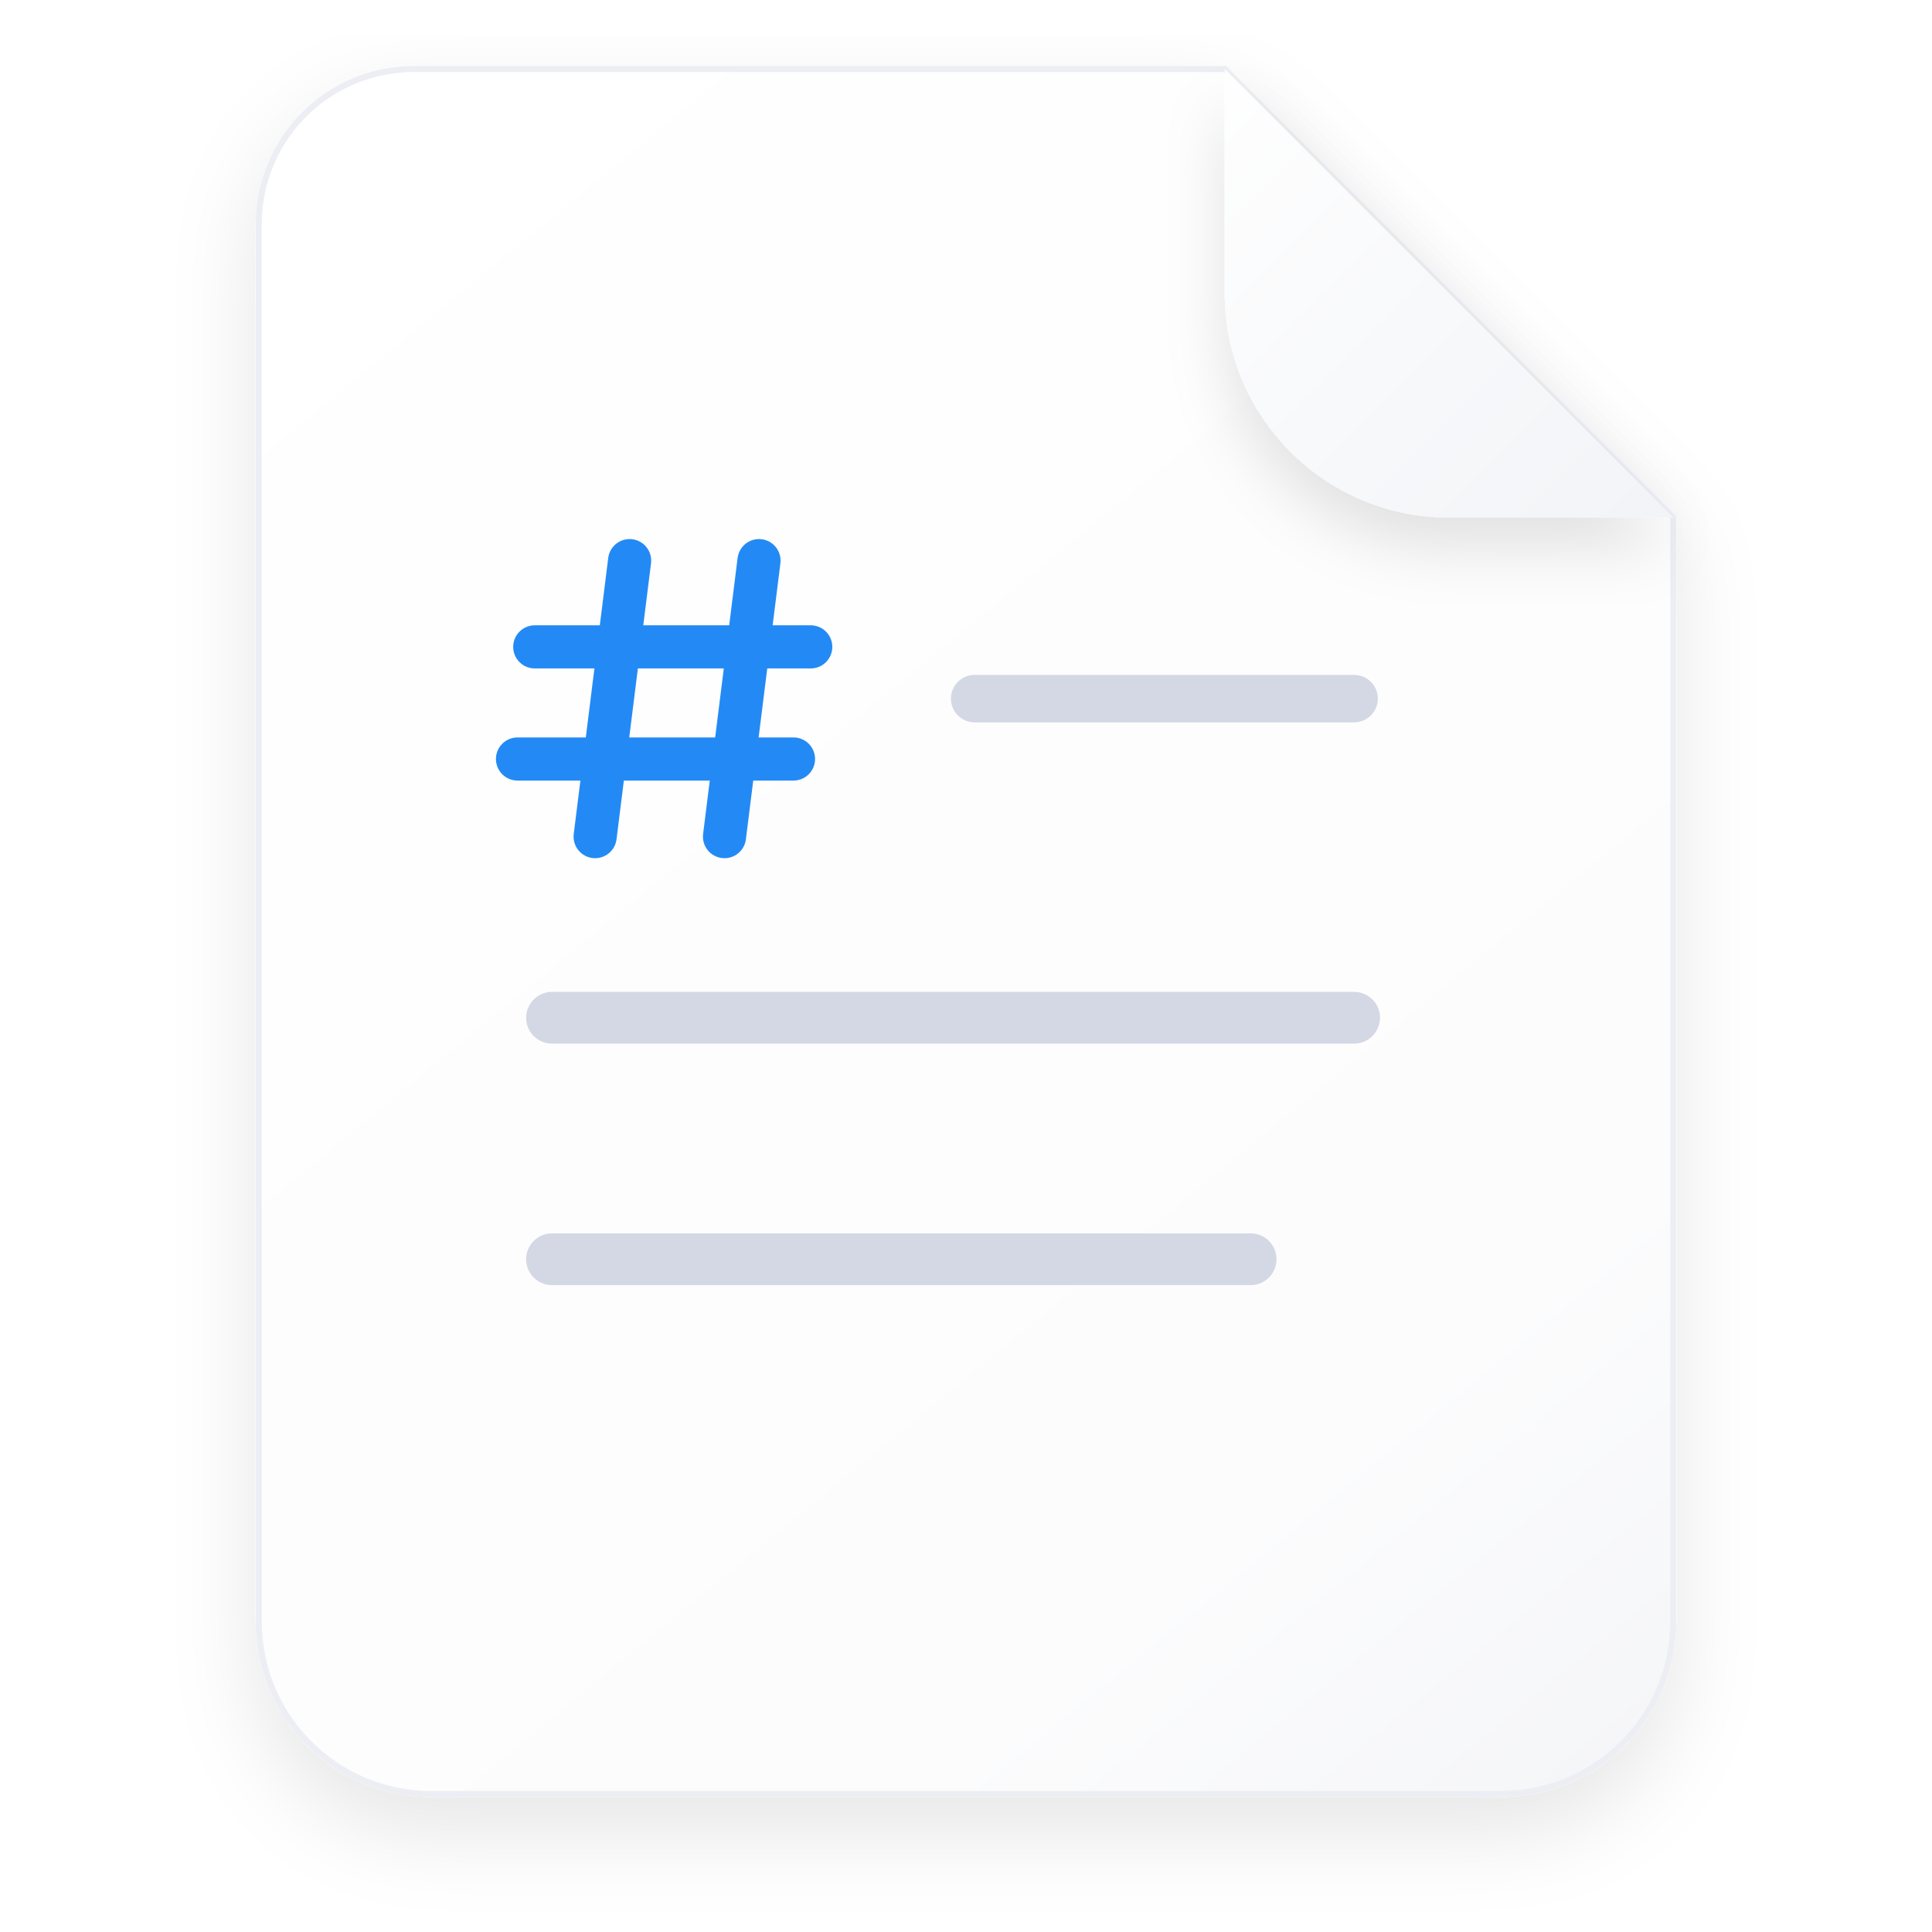
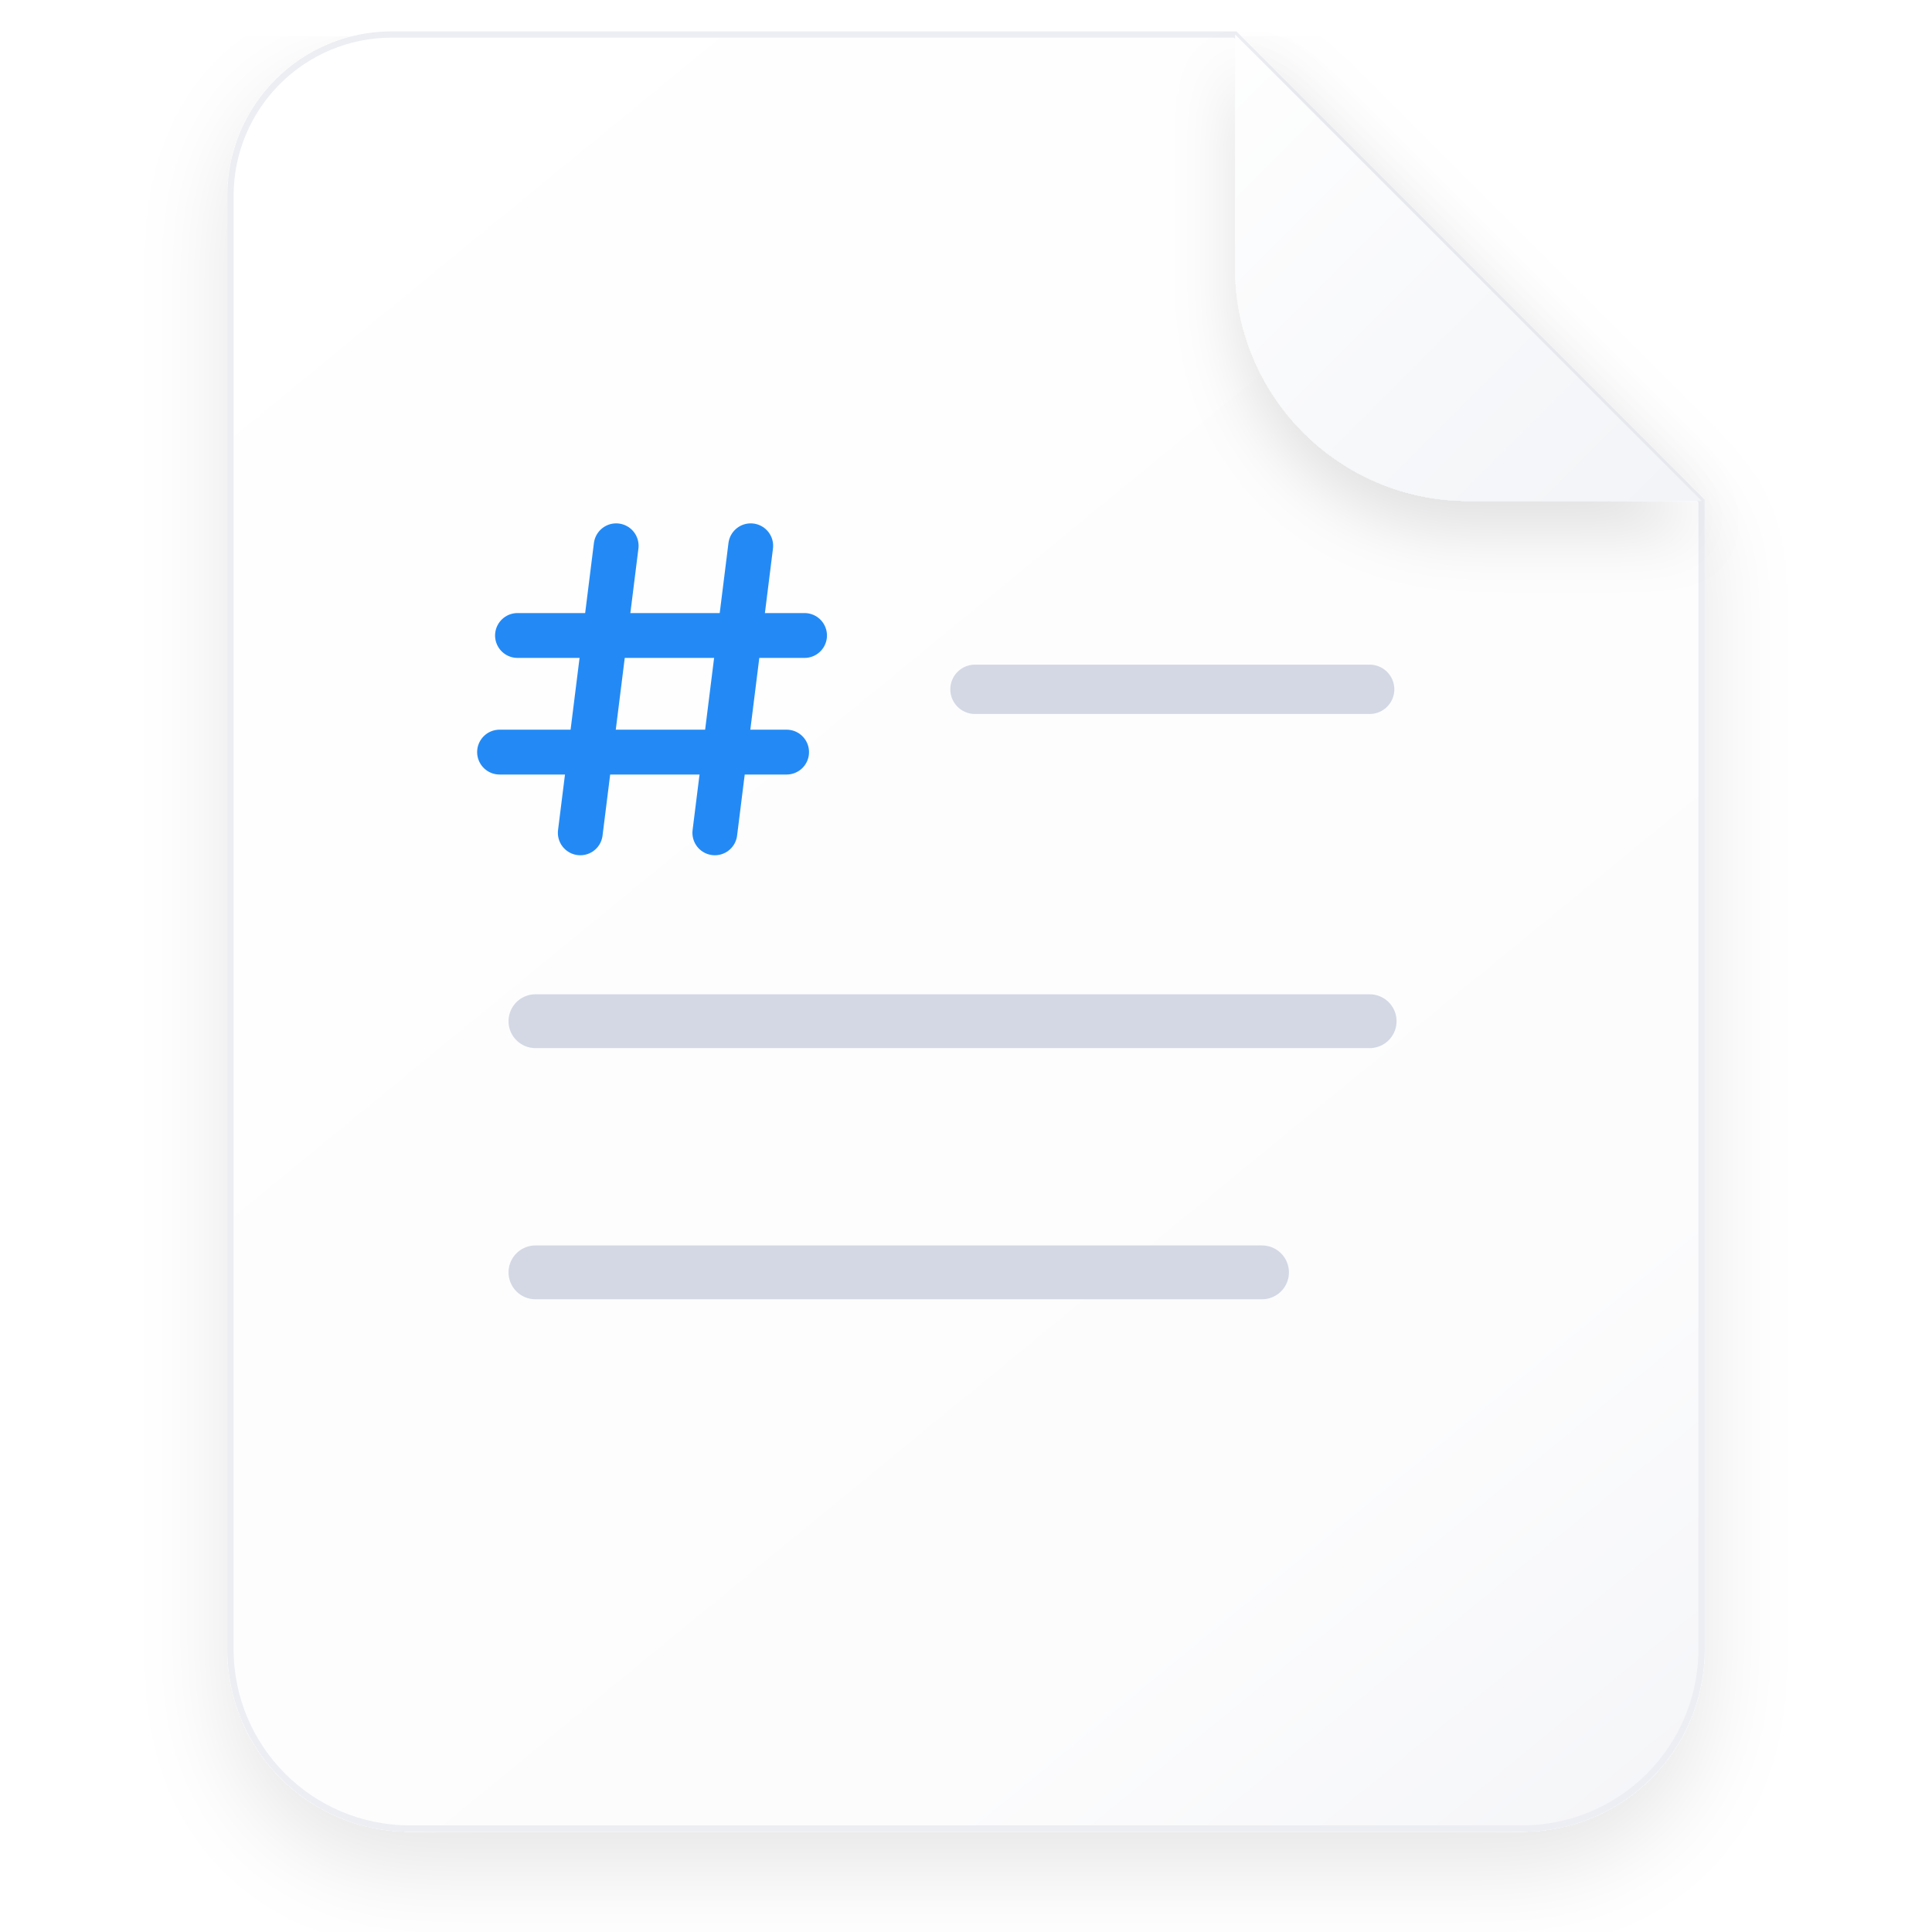
<svg xmlns="http://www.w3.org/2000/svg" width="448" height="448" viewBox="32 40 448 448" fill="none">
  <defs>
    <linearGradient id="paper" x1="96" y1="56" x2="424" y2="456" gradientUnits="userSpaceOnUse">
      <stop offset="0" stop-color="#FFFFFF" />
      <stop offset="0.78" stop-color="#FCFCFD" />
      <stop offset="1" stop-color="#F4F5F8" />
    </linearGradient>
    <linearGradient id="fold" x1="304" y1="56" x2="430" y2="182" gradientUnits="userSpaceOnUse">
      <stop offset="0" stop-color="#FFFFFF" />
      <stop offset="1" stop-color="#F0F2F6" />
    </linearGradient>
    <filter id="paperShadow" x="68" y="34" width="392" height="452" filterUnits="userSpaceOnUse" color-interpolation-filters="sRGB">
      <feDropShadow dx="0" dy="8" stdDeviation="10" flood-color="#000000" flood-opacity="0.10" />
    </filter>
    <filter id="foldShadow" x="286" y="46" width="176" height="180" filterUnits="userSpaceOnUse" color-interpolation-filters="sRGB">
      <feDropShadow dx="0" dy="7" stdDeviation="7" flood-color="#000000" flood-opacity="0.11" />
    </filter>
  </defs>
-   <g filter="url(#paperShadow)">
-     <path d="M128 56          H316          L420 160          V416          C420 438.1 402.1 456 380 456          H132          C109.9 456 92 438.1 92 416          V92          C92 72.1 108.1 56 128 56Z" fill="url(#paper)" stroke="#ECEEF3" stroke-width="1.4" />
+   <g transform="translate(-10.24 -10.24) scale(1.04)">
+     <g filter="url(#paperShadow)">
+       <path d="M128 56          H316          L420 160          V416          C420 438.1 402.1 456 380 456          H132          C109.9 456 92 438.1 92 416          V92          C92 72.1 108.1 56 128 56Z" fill="url(#paper)" stroke="#ECEEF3" stroke-width="1.4" />
+     </g>
+     <g filter="url(#foldShadow)">
+       <path d="M316 56          L420 160          H368          C339.3 160 316 136.7 316 108          V56Z" fill="url(#fold)" />
+     </g>
+     <g stroke="#238AF5" stroke-width="10" stroke-linecap="round">
+       <path d="M178 170 L170 234" />
+       <path d="M208 170 L200 234" />
+       <path d="M156 190 H220" />
+       <path d="M152 216 H216" />
+     </g>
+     <path d="M258 202 H346" stroke="#D3D8E4" stroke-width="11" stroke-linecap="round" />
+     <path d="M160 276 H346" stroke="#D3D8E4" stroke-width="12" stroke-linecap="round" />
+     <path d="M160 332 H322" stroke="#D3D8E4" stroke-width="12" stroke-linecap="round" />
  </g>
-   <g filter="url(#foldShadow)">
-     <path d="M316 56          L420 160          H368          C339.3 160 316 136.7 316 108          V56Z" fill="url(#fold)" />
-   </g>
-   <g stroke="#238AF5" stroke-width="10" stroke-linecap="round">
-     <path d="M178 170 L170 234" />
-     <path d="M208 170 L200 234" />
-     <path d="M156 190 H220" />
-     <path d="M152 216 H216" />
-   </g>
-   <path d="M258 202 H346" stroke="#D3D8E4" stroke-width="11" stroke-linecap="round" />
-   <path d="M160 276 H346" stroke="#D3D8E4" stroke-width="12" stroke-linecap="round" />
-   <path d="M160 332 H322" stroke="#D3D8E4" stroke-width="12" stroke-linecap="round" />
</svg>
